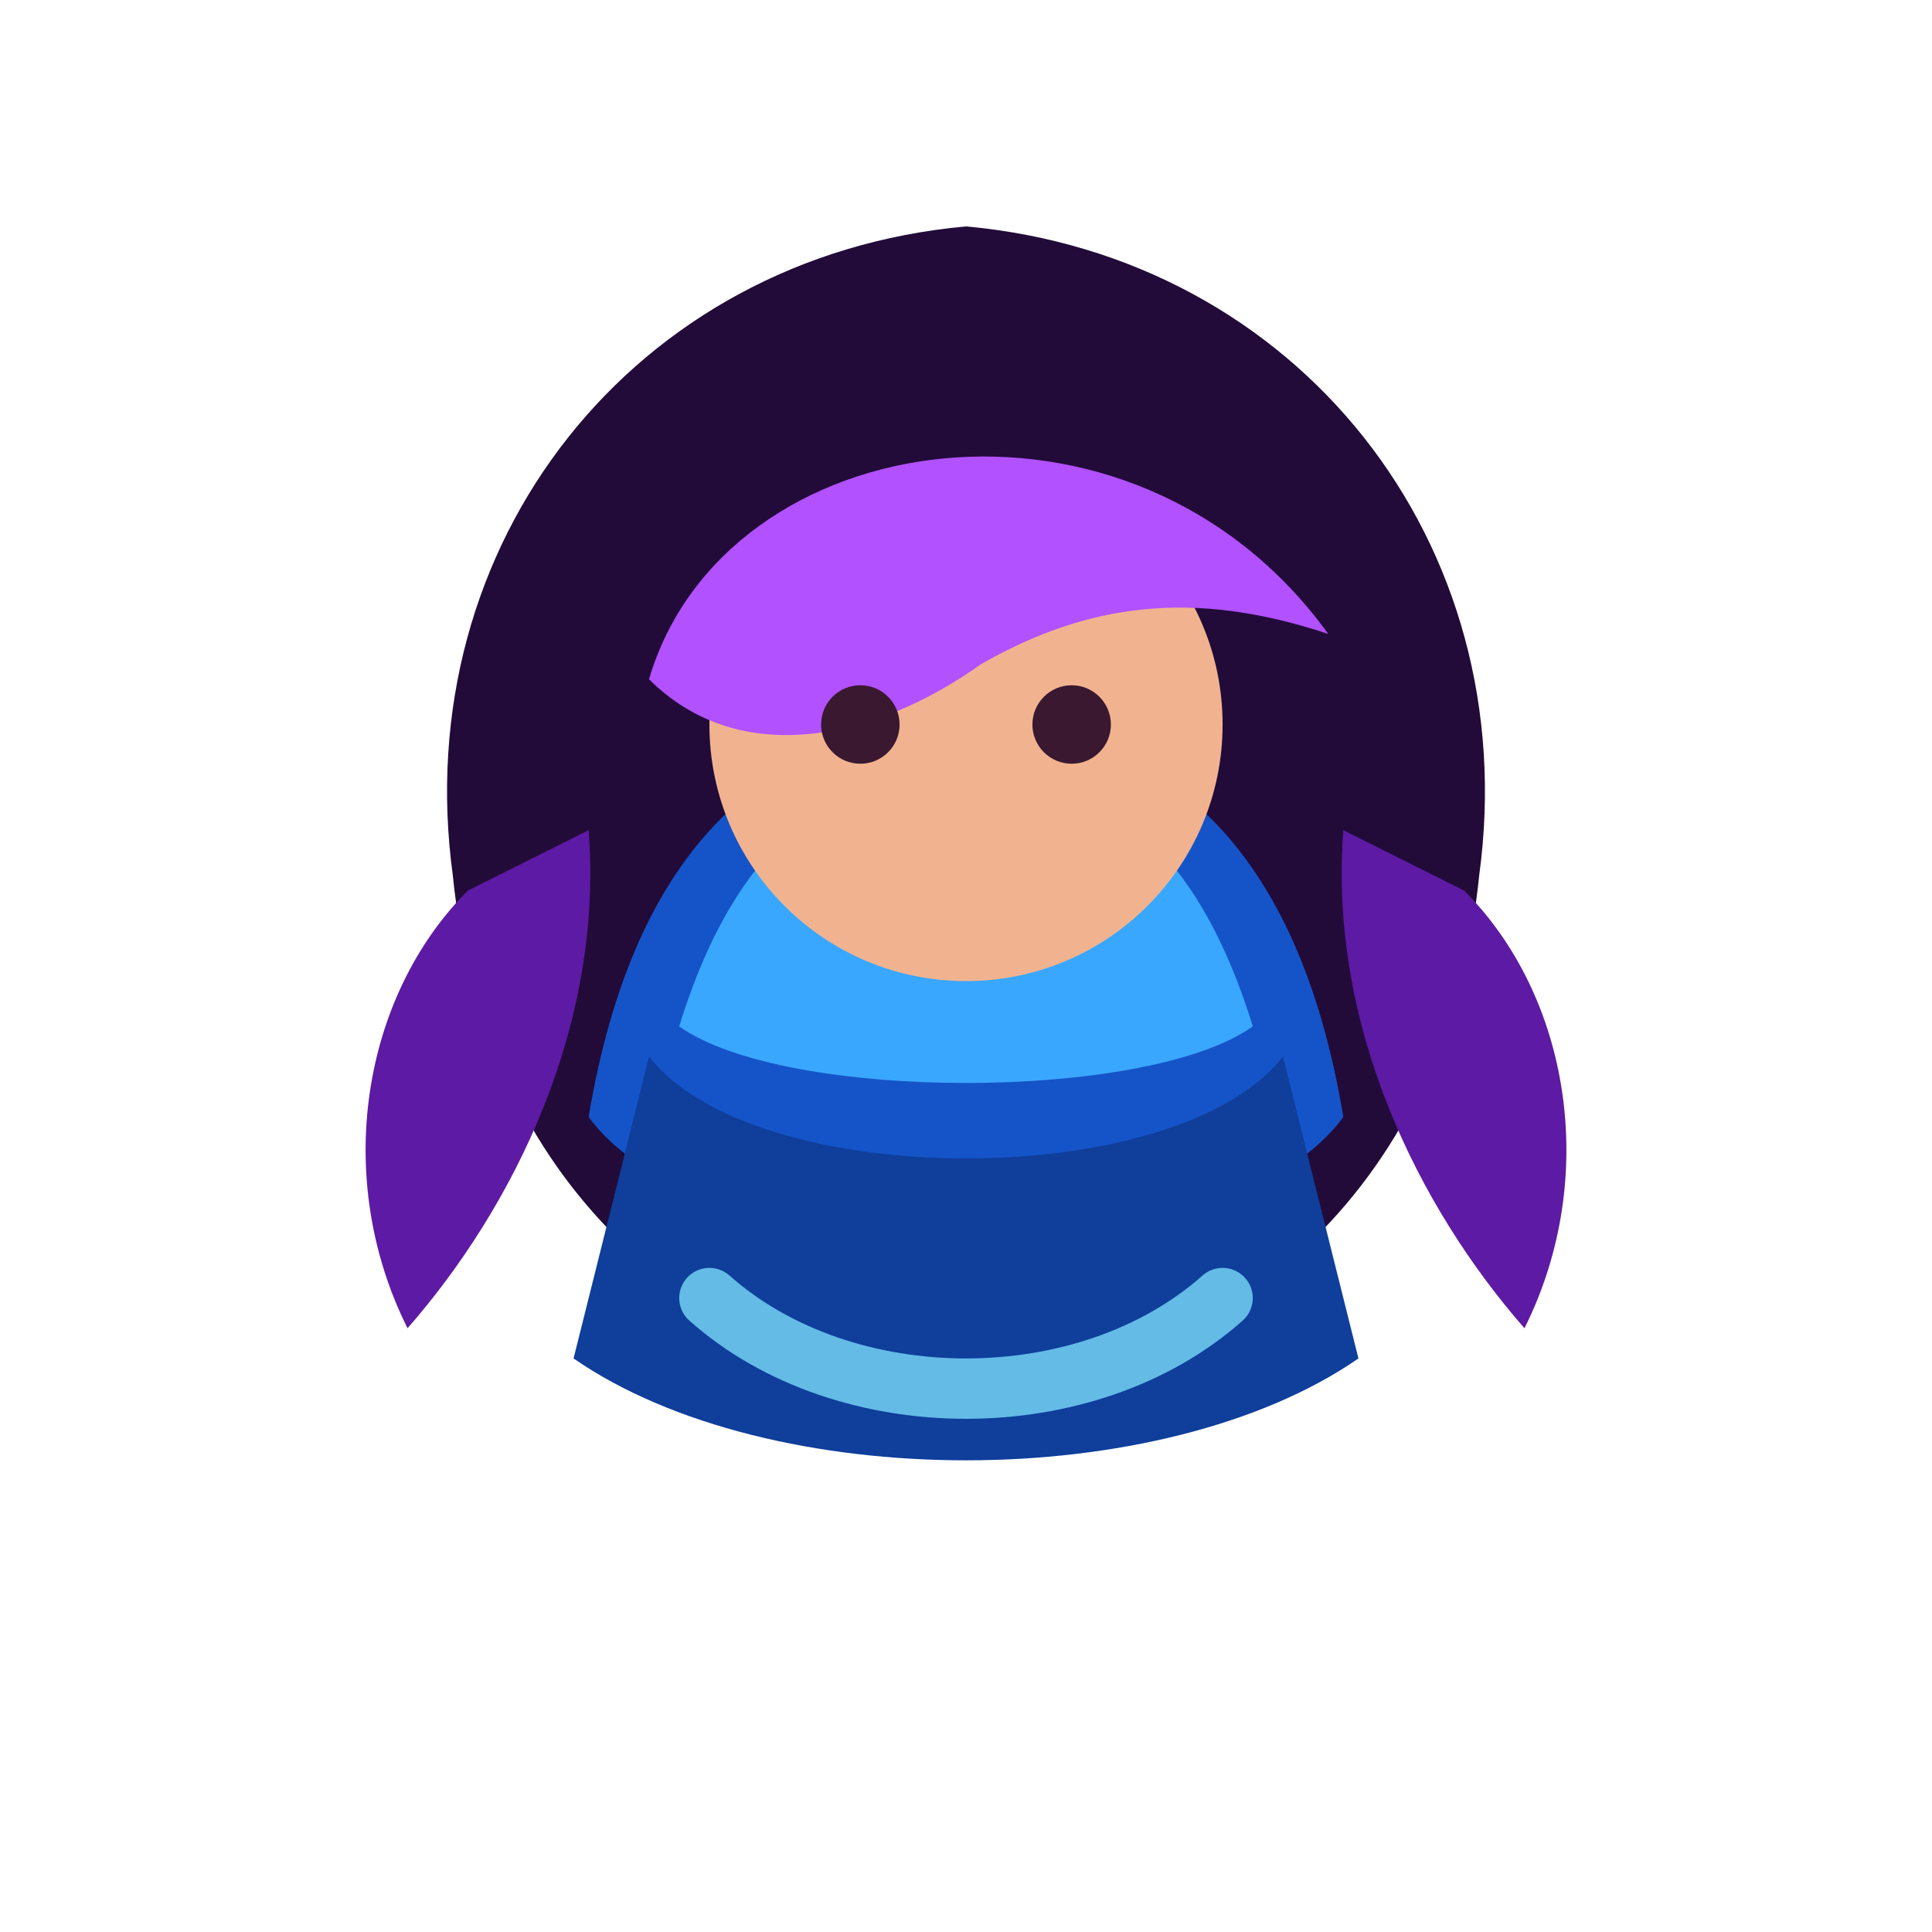
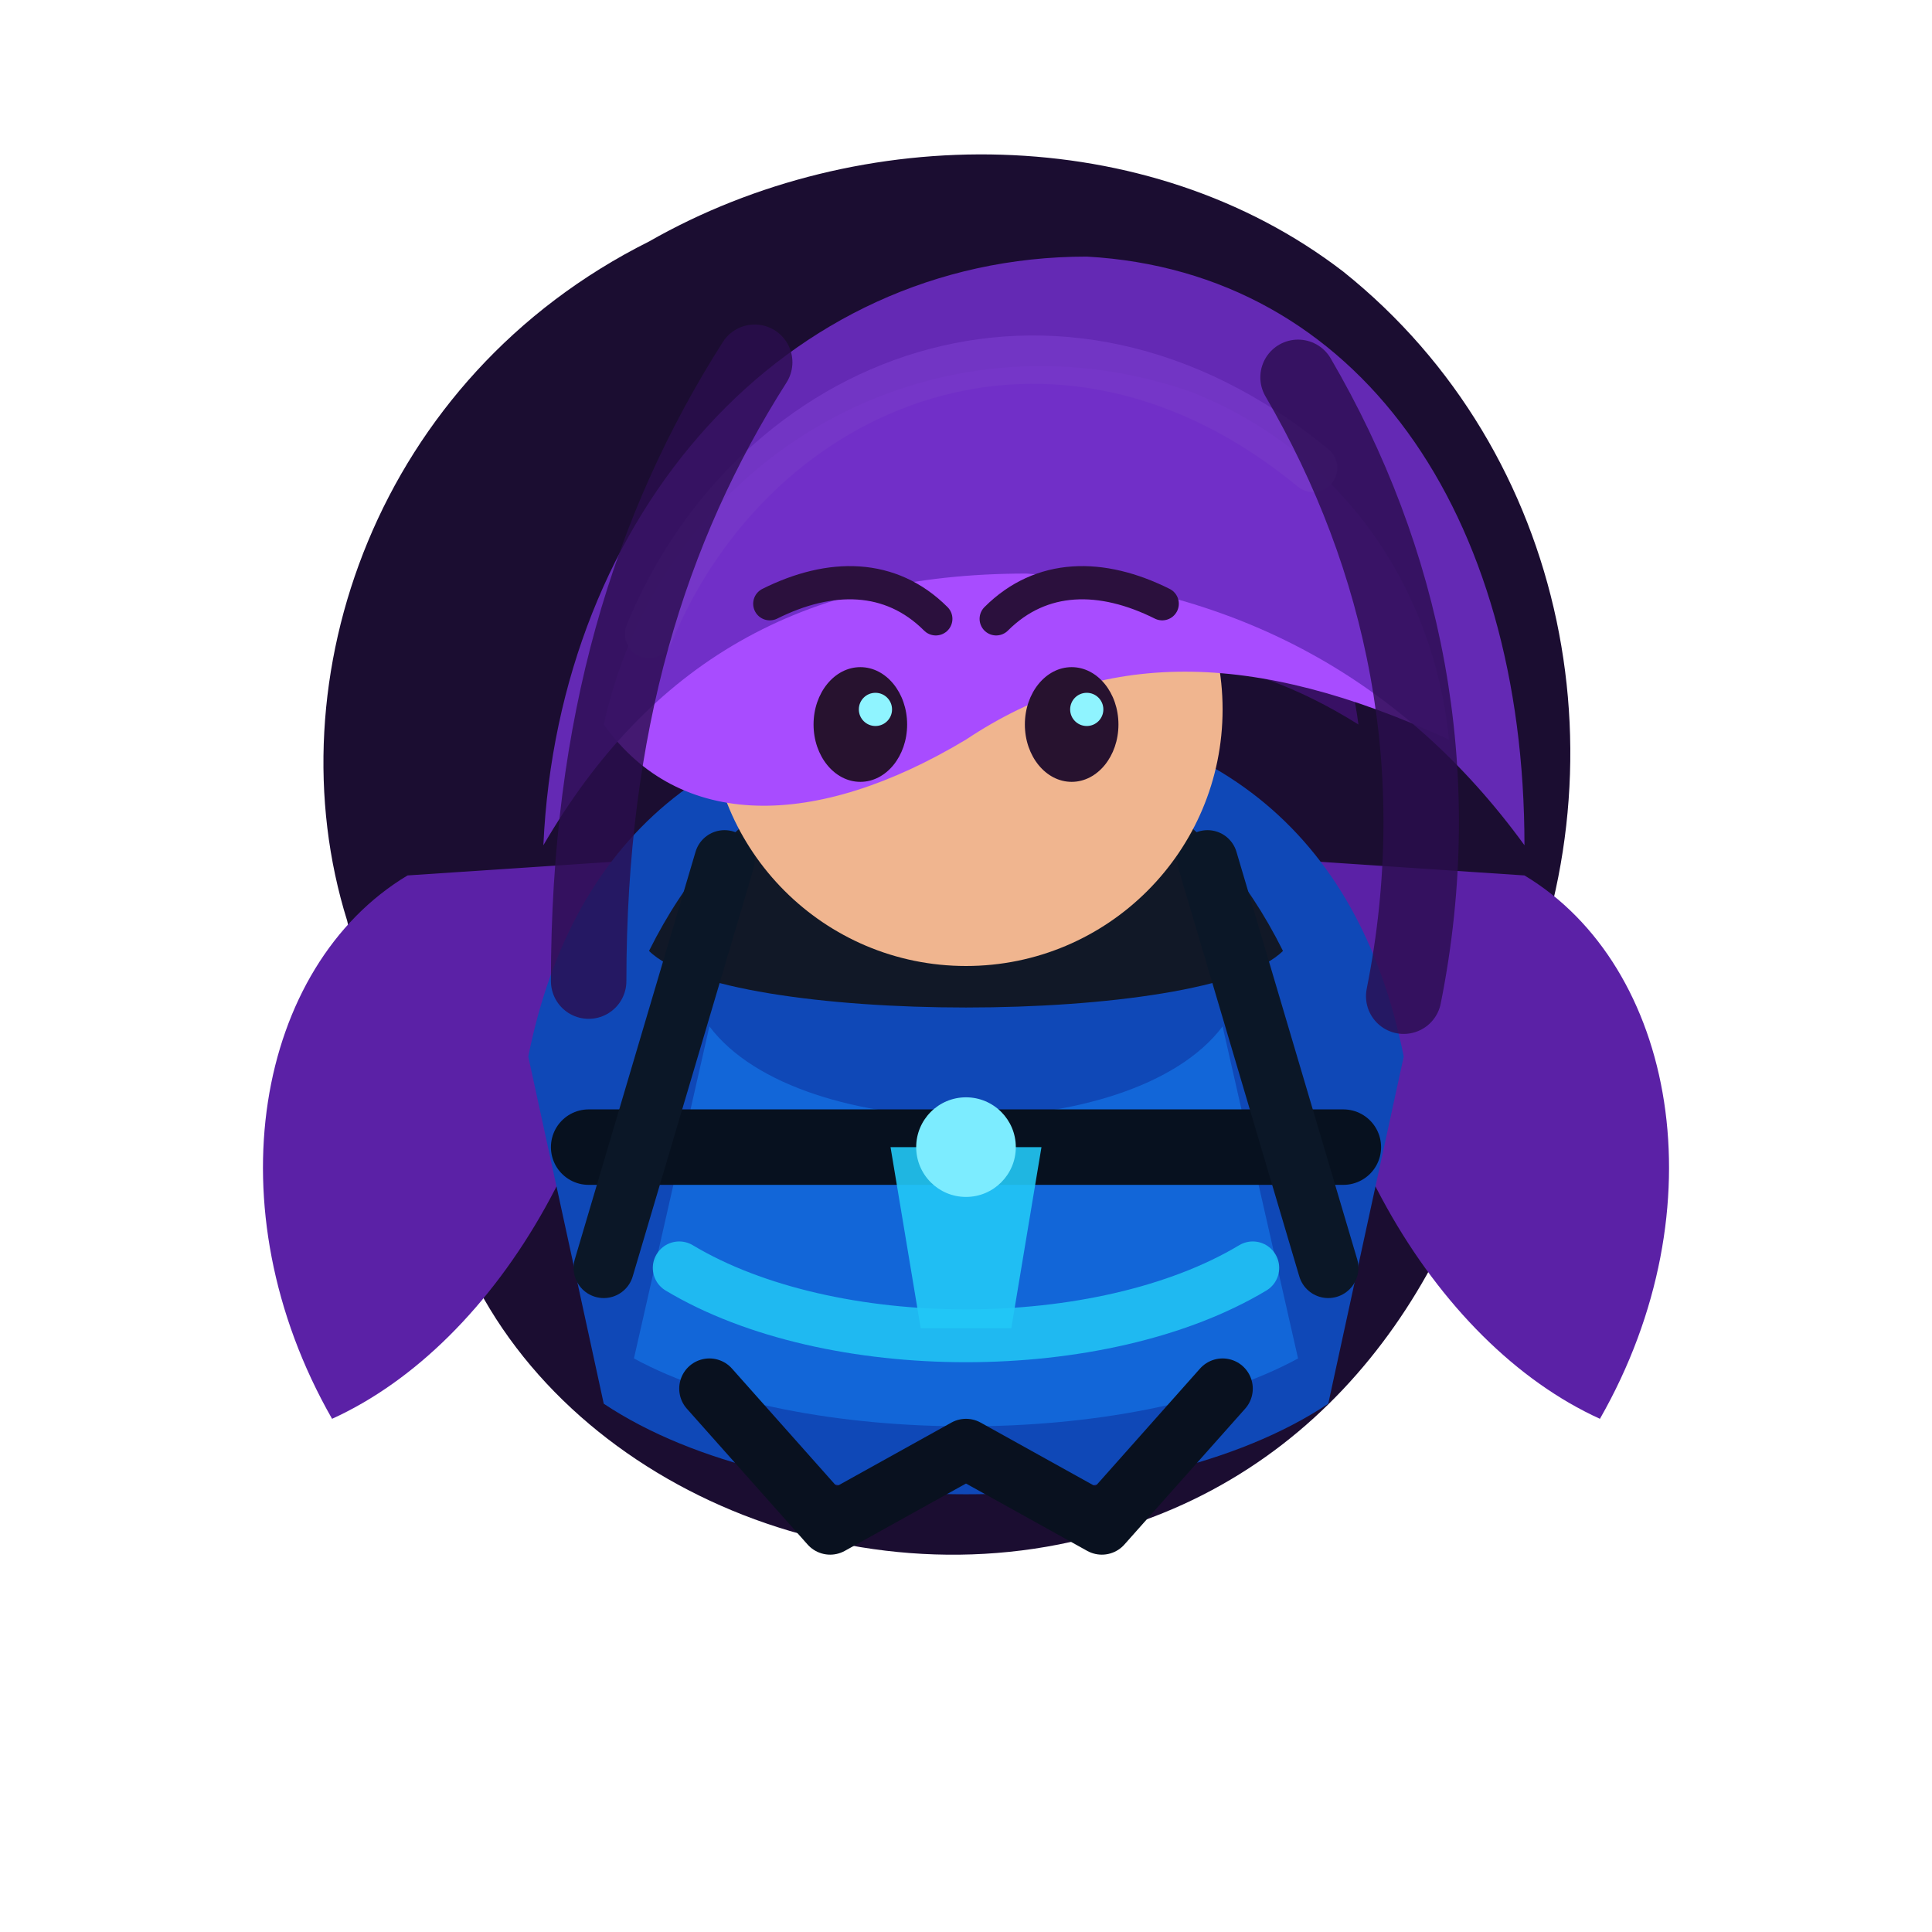
<svg xmlns="http://www.w3.org/2000/svg" viewBox="0 0 128 128">
  <g id="body_head_outfit">
-     <path d="M30 58 C27 36 42 17 64 15 C86 17 101 36 98 58 C96 78 82 91 64 92 C46 91 32 78 30 58 Z" fill="#220b39" />
-     <path d="M31 59 C24 66 22 78 27 88 C34 80 40 68 39 55 Z" fill="#5d1aa4" />
-     <path d="M97 59 C104 66 106 78 101 88 C94 80 88 68 89 55 Z" fill="#5d1aa4" />
-     <path d="M39 74 C42 56 51 48 64 48 C77 48 86 56 89 74 C81 85 47 85 39 74 Z" fill="#1554c8" />
-     <path d="M45 68 C49 55 56 51 64 51 C72 51 79 55 83 68 C76 73 52 73 45 68 Z" fill="#3aa7ff" />
-     <path d="M43 70 C50 79 78 79 85 70 L90 90 C77 99 51 99 38 90 Z" fill="#0f3e9b" />
-     <circle cx="64" cy="48" r="17" fill="#f1b38f" />
-     <path id="forehead_bang" d="M43 45 C48 28 75 24 88 42 C79 39 72 40 65 44 C58 49 49 51 43 45 Z" fill="#b151ff" />
-     <circle cx="57" cy="48" r="2.6" fill="#3a1830" />
-     <circle cx="71" cy="48" r="2.6" fill="#3a1830" />
-     <path d="M47 86 C56 94 72 94 81 86" fill="none" stroke="#7fe4ff" stroke-width="4" stroke-linecap="round" opacity="0.75" />
+     <path d="M23 61 C18 45 25 25 43 16 C57 8 76 8 89 18 C104 30 108 51 100 68 C98 82 90 96 75 101 C58 107 38 99 31 84 C27 77 25 70 23 61 Z" fill="#1b0d31" />
+     <path d="M27 58 C17 64 14 80 22 94 C33 89 42 74 42 57 Z" fill="#5b21a6" />
+     <path d="M101 58 C111 64 114 80 106 94 C95 89 86 74 86 57 Z" fill="#5b21a6" />
+     <path d="M35 70 C38 55 48 47 64 47 C80 47 90 55 93 70 L88 93 C76 101 52 101 40 93 Z" fill="#0f48b7" />
+     <path d="M43 63 C48 53 55 50 64 50 C73 50 80 53 85 63 C80 68 48 68 43 63 Z" fill="#111827" />
+     <path d="M47 68 C53 76 75 76 81 68 L86 90 C75 96 53 96 42 90 Z" fill="#1266d8" />
+     <path d="M39 76 L89 76" fill="none" stroke="#07111f" stroke-width="5" stroke-linecap="round" />
+     <path d="M45 84 C55 90 73 90 83 84" fill="none" stroke="#21c8f6" stroke-width="3.5" stroke-linecap="round" opacity="0.85" />
+     <path d="M48 57 L40 84" fill="none" stroke="#0b1727" stroke-width="4" stroke-linecap="round" />
+     <path d="M80 57 L88 84" fill="none" stroke="#0b1727" stroke-width="4" stroke-linecap="round" />
+     <circle cx="64" cy="47" r="17" fill="#f0b58f" />
+     <path d="M48 44 C52 33 63 28 76 31 C84 34 89 40 90 48 C82 43 74 42 65 47 C57 52 51 52 48 44 Z" fill="#381064" />
+     <path id="forehead_bang" d="M40 48 C44 30 62 20 79 26 C89 30 95 39 96 49 C83 43 73 43 64 49 C54 55 45 55 40 48 Z" fill="#a84cff" />
+     <path d="M43 42 C50 25 70 17 87 31" fill="none" stroke="#d39cff" stroke-width="3.2" stroke-linecap="round" opacity="0.82" />
+     <path d="M36 56 C37 34 52 17 72 17 C90 18 101 34 101 56 C93 45 82 39 68 38 C53 38 43 44 36 56 Z" fill="#6b2cc2" opacity="0.9" />
+     <path d="M50 24 C43 35 39 48 39 65" fill="none" stroke="#2a0d4d" stroke-width="5" stroke-linecap="round" opacity="0.8" />
+     <path d="M86 25 C93 37 96 51 93 66" fill="none" stroke="#2a0d4d" stroke-width="5" stroke-linecap="round" opacity="0.8" />
+     <ellipse cx="57" cy="48" rx="3.1" ry="3.8" fill="#27122f" />
+     <ellipse cx="71" cy="48" rx="3.1" ry="3.8" fill="#27122f" />
+     <circle cx="58" cy="47" r="1.1" fill="#8ff4ff" />
+     <circle cx="72" cy="47" r="1.1" fill="#8ff4ff" />
+     <path d="M51 40 C55 38 59 38 62 41" fill="none" stroke="#2b103d" stroke-width="2.2" stroke-linecap="round" />
+     <path d="M66 41 C69 38 73 38 77 40" fill="none" stroke="#2b103d" stroke-width="2.2" stroke-linecap="round" />
+     <path d="M47 92 L55 101 L64 96 L73 101 L81 92" fill="none" stroke="#09111f" stroke-width="4" stroke-linecap="round" stroke-linejoin="round" />
+     <path d="M59 76 L69 76 L67 88 L61 88 Z" fill="#21c8f6" opacity="0.9" />
+     <circle cx="64" cy="76" r="3.3" fill="#7cecff" />
  </g>
</svg>
